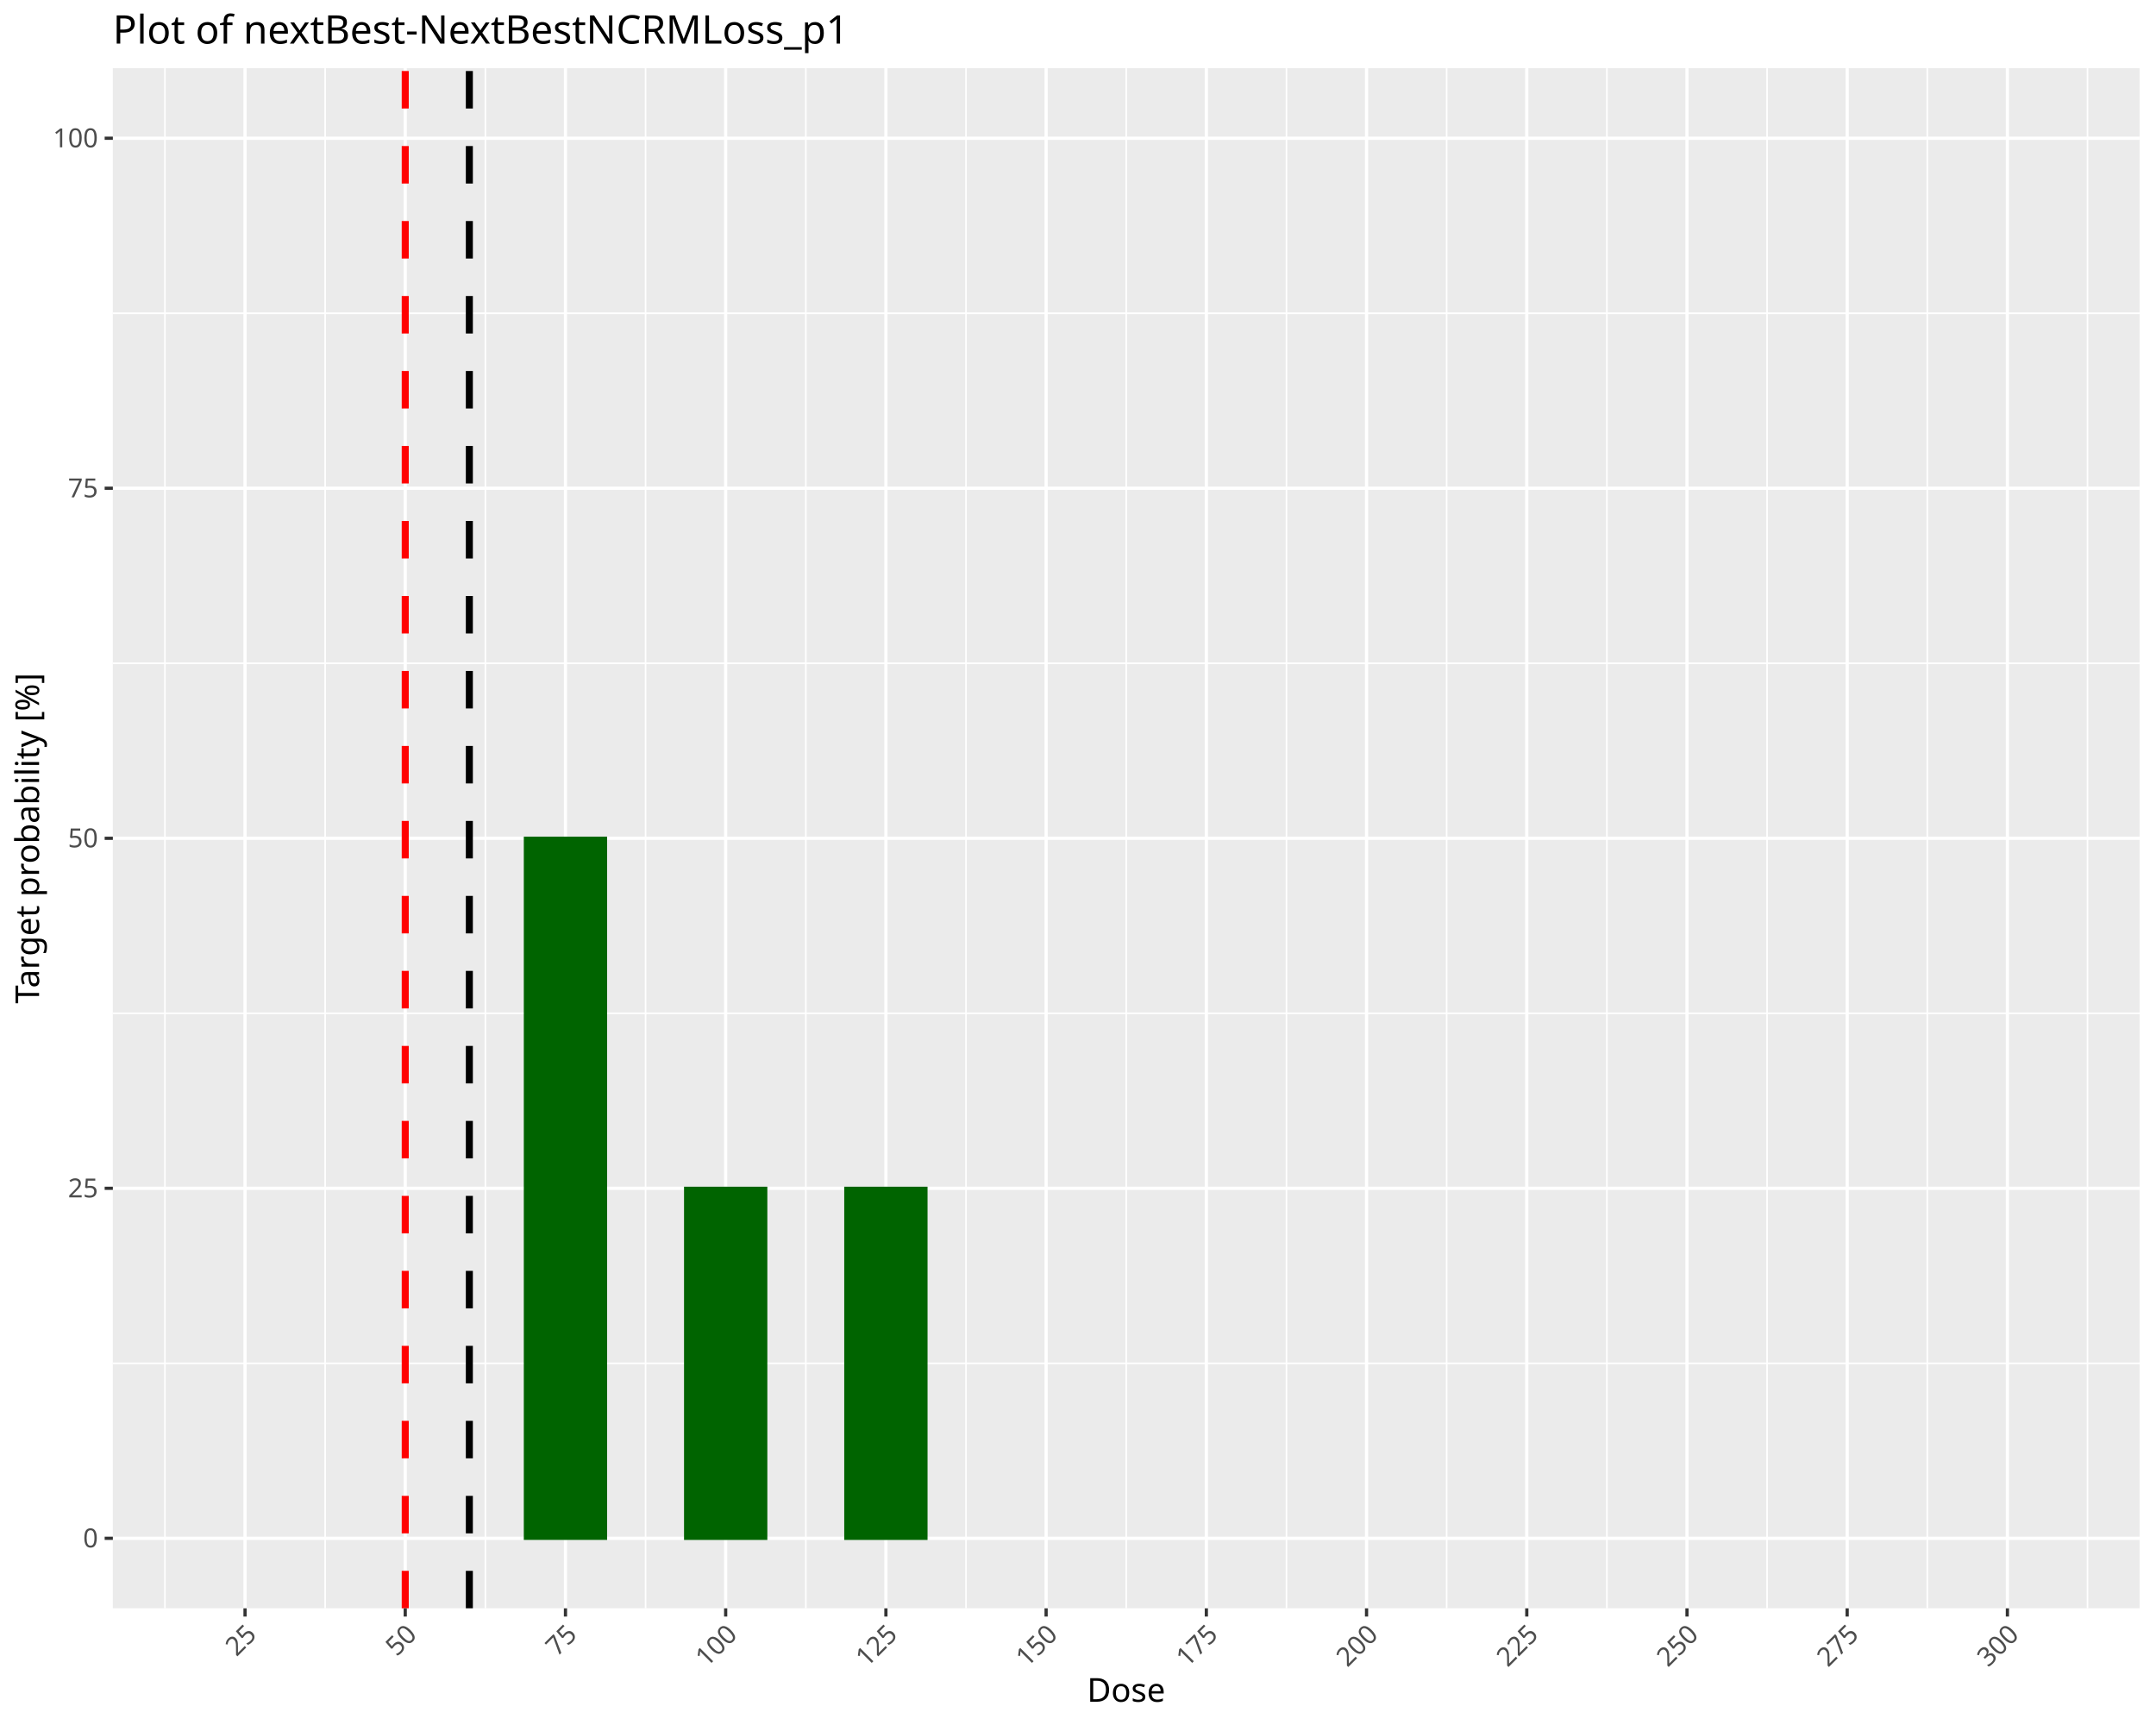
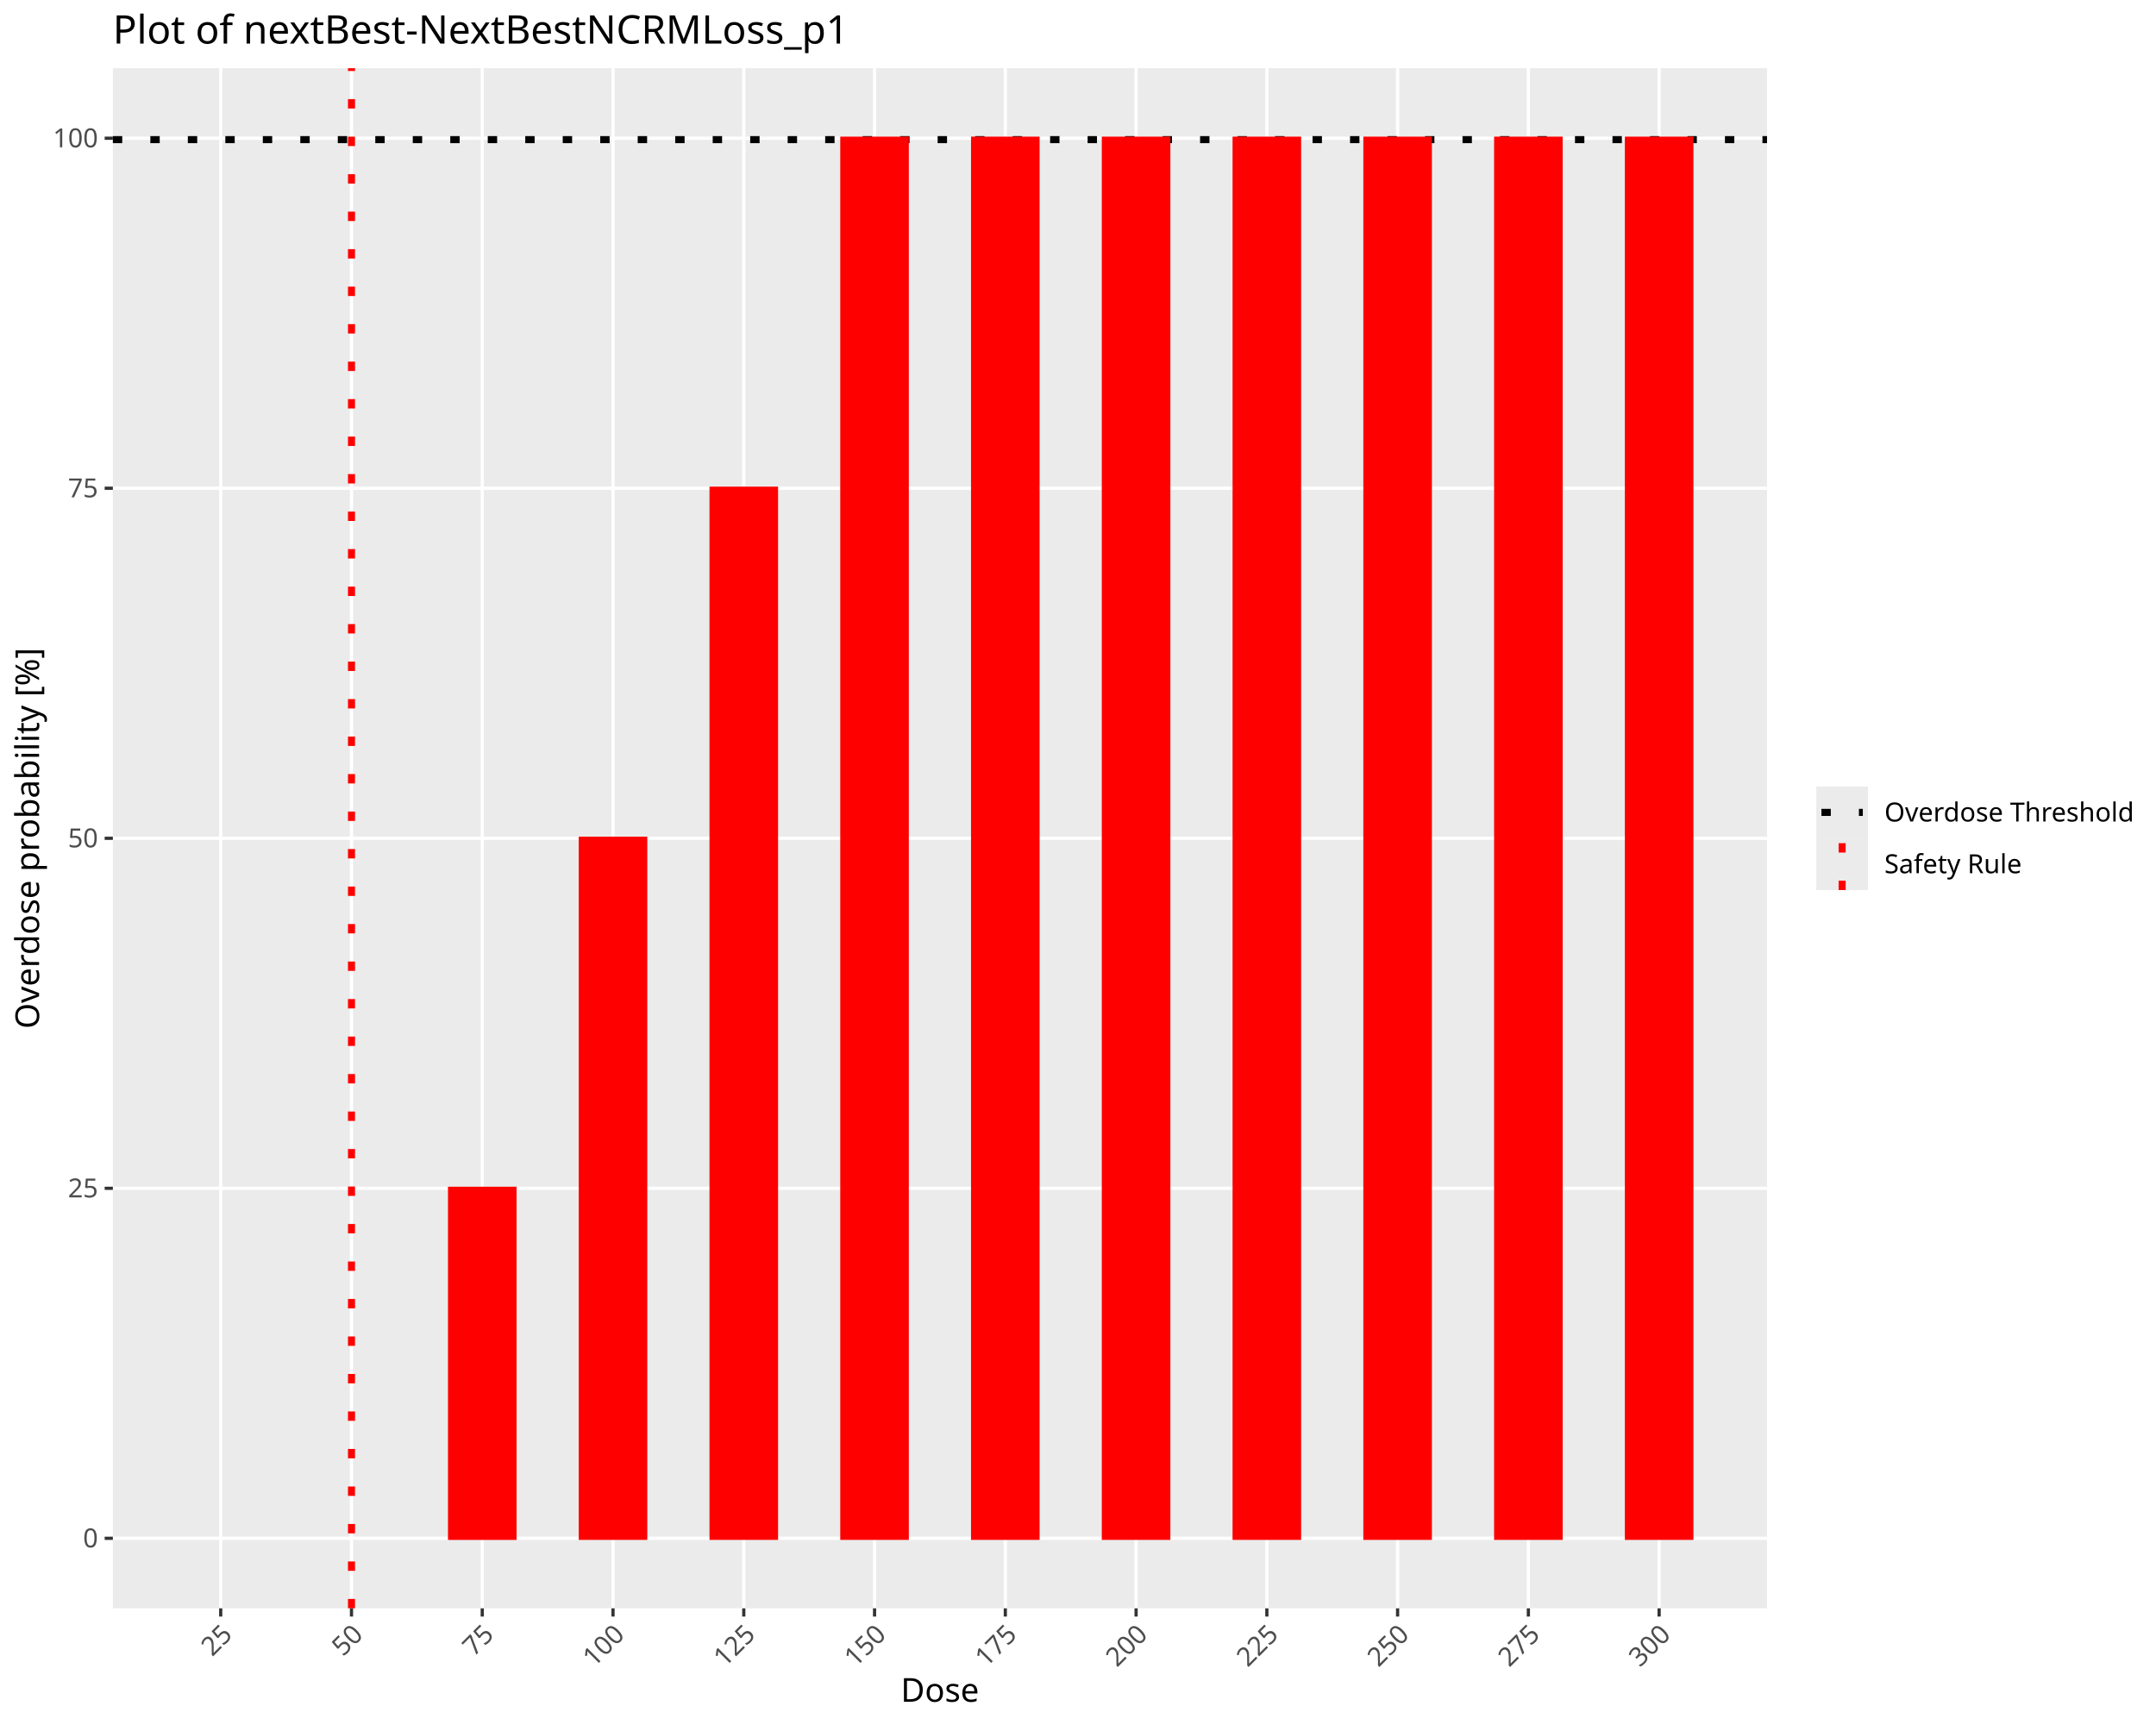
<svg xmlns="http://www.w3.org/2000/svg" class="svglite" data-engine-version="2.0" width="720.00pt" height="576.00pt" viewBox="0 0 720.00 576.00">
  <defs>
    <style type="text/css">
    .svglite line, .svglite polyline, .svglite polygon, .svglite path, .svglite rect, .svglite circle {
      fill: none;
      stroke: #000000;
      stroke-linecap: round;
      stroke-linejoin: round;
      stroke-miterlimit: 10.00;
    }
  </style>
  </defs>
  <rect width="100%" height="100%" style="stroke: none; fill: #FFFFFF;" />
  <defs>
    <clipPath id="cpMC4wMHw3MjAuMDB8MC4wMHw1NzYuMDA=">
      <rect x="0.00" y="0.00" width="720.00" height="576.00" />
    </clipPath>
  </defs>
  <g clip-path="url(#cpMC4wMHw3MjAuMDB8MC4wMHw1NzYuMDA=)">
    <rect x="0.00" y="0.00" width="720.00" height="576.00" style="stroke-width: 1.07; stroke: #FFFFFF; fill: #FFFFFF;" />
  </g>
  <defs>
-     <clipPath id="cpMzcuNjl8NzE0LjUyfDIyLjc4fDUzNy4wNA==">
-       <rect x="37.69" y="22.78" width="676.83" height="514.25" />
+     <clipPath id="cpMzcuNjl8NTkwLjEwfDIyLjc4fDUzNy4wNA==">
+       <rect x="37.69" y="22.78" width="552.41" height="514.25" />
    </clipPath>
  </defs>
-   <g clip-path="url(#cpMzcuNjl8NzE0LjUyfDIyLjc4fDUzNy4wNA==)">
-     <rect x="37.69" y="22.78" width="676.83" height="514.25" style="stroke-width: 1.07; stroke: none; fill: #EBEBEB;" />
-     <polyline points="37.69,455.23 714.52,455.23 " style="stroke-width: 0.53; stroke: #FFFFFF; stroke-linecap: butt;" />
-     <polyline points="37.69,338.35 714.52,338.35 " style="stroke-width: 0.53; stroke: #FFFFFF; stroke-linecap: butt;" />
-     <polyline points="37.69,221.47 714.52,221.47 " style="stroke-width: 0.53; stroke: #FFFFFF; stroke-linecap: butt;" />
-     <polyline points="37.69,104.60 714.52,104.60 " style="stroke-width: 0.53; stroke: #FFFFFF; stroke-linecap: butt;" />
-     <polyline points="55.08,537.04 55.08,22.78 " style="stroke-width: 0.53; stroke: #FFFFFF; stroke-linecap: butt;" />
-     <polyline points="108.58,537.04 108.58,22.78 " style="stroke-width: 0.53; stroke: #FFFFFF; stroke-linecap: butt;" />
-     <polyline points="162.09,537.04 162.09,22.78 " style="stroke-width: 0.53; stroke: #FFFFFF; stroke-linecap: butt;" />
-     <polyline points="215.59,537.04 215.59,22.78 " style="stroke-width: 0.53; stroke: #FFFFFF; stroke-linecap: butt;" />
-     <polyline points="269.10,537.04 269.10,22.78 " style="stroke-width: 0.53; stroke: #FFFFFF; stroke-linecap: butt;" />
-     <polyline points="322.60,537.04 322.60,22.78 " style="stroke-width: 0.53; stroke: #FFFFFF; stroke-linecap: butt;" />
-     <polyline points="376.10,537.04 376.10,22.78 " style="stroke-width: 0.53; stroke: #FFFFFF; stroke-linecap: butt;" />
-     <polyline points="429.61,537.04 429.61,22.78 " style="stroke-width: 0.53; stroke: #FFFFFF; stroke-linecap: butt;" />
-     <polyline points="483.11,537.04 483.11,22.78 " style="stroke-width: 0.53; stroke: #FFFFFF; stroke-linecap: butt;" />
-     <polyline points="536.62,537.04 536.62,22.78 " style="stroke-width: 0.53; stroke: #FFFFFF; stroke-linecap: butt;" />
-     <polyline points="590.12,537.04 590.12,22.78 " style="stroke-width: 0.53; stroke: #FFFFFF; stroke-linecap: butt;" />
-     <polyline points="643.63,537.04 643.63,22.78 " style="stroke-width: 0.53; stroke: #FFFFFF; stroke-linecap: butt;" />
-     <polyline points="697.13,537.04 697.13,22.78 " style="stroke-width: 0.53; stroke: #FFFFFF; stroke-linecap: butt;" />
-     <polyline points="37.69,513.66 714.52,513.66 " style="stroke-width: 1.07; stroke: #FFFFFF; stroke-linecap: butt;" />
-     <polyline points="37.69,396.79 714.52,396.79 " style="stroke-width: 1.07; stroke: #FFFFFF; stroke-linecap: butt;" />
-     <polyline points="37.69,279.91 714.52,279.91 " style="stroke-width: 1.07; stroke: #FFFFFF; stroke-linecap: butt;" />
-     <polyline points="37.69,163.03 714.52,163.03 " style="stroke-width: 1.07; stroke: #FFFFFF; stroke-linecap: butt;" />
-     <polyline points="37.69,46.16 714.52,46.16 " style="stroke-width: 1.07; stroke: #FFFFFF; stroke-linecap: butt;" />
-     <polyline points="81.83,537.04 81.83,22.78 " style="stroke-width: 1.07; stroke: #FFFFFF; stroke-linecap: butt;" />
-     <polyline points="135.33,537.04 135.33,22.78 " style="stroke-width: 1.07; stroke: #FFFFFF; stroke-linecap: butt;" />
-     <polyline points="188.84,537.04 188.84,22.78 " style="stroke-width: 1.07; stroke: #FFFFFF; stroke-linecap: butt;" />
-     <polyline points="242.34,537.04 242.34,22.78 " style="stroke-width: 1.07; stroke: #FFFFFF; stroke-linecap: butt;" />
-     <polyline points="295.85,537.04 295.85,22.78 " style="stroke-width: 1.07; stroke: #FFFFFF; stroke-linecap: butt;" />
-     <polyline points="349.35,537.04 349.35,22.78 " style="stroke-width: 1.07; stroke: #FFFFFF; stroke-linecap: butt;" />
-     <polyline points="402.86,537.04 402.86,22.78 " style="stroke-width: 1.07; stroke: #FFFFFF; stroke-linecap: butt;" />
-     <polyline points="456.36,537.04 456.36,22.78 " style="stroke-width: 1.07; stroke: #FFFFFF; stroke-linecap: butt;" />
-     <polyline points="509.87,537.04 509.87,22.78 " style="stroke-width: 1.07; stroke: #FFFFFF; stroke-linecap: butt;" />
-     <polyline points="563.37,537.04 563.37,22.78 " style="stroke-width: 1.07; stroke: #FFFFFF; stroke-linecap: butt;" />
-     <polyline points="616.87,537.04 616.87,22.78 " style="stroke-width: 1.07; stroke: #FFFFFF; stroke-linecap: butt;" />
-     <polyline points="670.38,537.04 670.38,22.78 " style="stroke-width: 1.07; stroke: #FFFFFF; stroke-linecap: butt;" />
-     <line x1="156.74" y1="537.04" x2="156.74" y2="22.78" style="stroke-width: 2.35; stroke-dasharray: 12.52,12.52; stroke-linecap: butt;" />
-     <line x1="135.33" y1="537.04" x2="135.33" y2="22.78" style="stroke-width: 2.35; stroke: #FF0000; stroke-dasharray: 12.52,12.52; stroke-linecap: butt;" />
-     <rect x="68.45" y="513.66" width="26.75" height="0.00" style="stroke-width: 1.07; stroke: #006400; stroke-linecap: butt; stroke-linejoin: miter; fill: #006400;" />
-     <rect x="121.96" y="513.66" width="26.75" height="0.00" style="stroke-width: 1.07; stroke: #006400; stroke-linecap: butt; stroke-linejoin: miter; fill: #006400;" />
-     <rect x="175.46" y="279.91" width="26.75" height="233.75" style="stroke-width: 1.07; stroke: #006400; stroke-linecap: butt; stroke-linejoin: miter; fill: #006400;" />
-     <rect x="228.97" y="396.79" width="26.75" height="116.88" style="stroke-width: 1.07; stroke: #006400; stroke-linecap: butt; stroke-linejoin: miter; fill: #006400;" />
-     <rect x="282.47" y="396.79" width="26.75" height="116.88" style="stroke-width: 1.07; stroke: #006400; stroke-linecap: butt; stroke-linejoin: miter; fill: #006400;" />
-     <rect x="335.98" y="513.66" width="26.75" height="0.00" style="stroke-width: 1.07; stroke: #006400; stroke-linecap: butt; stroke-linejoin: miter; fill: #006400;" />
-     <rect x="389.48" y="513.66" width="26.75" height="0.00" style="stroke-width: 1.07; stroke: #006400; stroke-linecap: butt; stroke-linejoin: miter; fill: #006400;" />
-     <rect x="442.99" y="513.66" width="26.75" height="0.00" style="stroke-width: 1.07; stroke: #006400; stroke-linecap: butt; stroke-linejoin: miter; fill: #006400;" />
-     <rect x="496.49" y="513.66" width="26.75" height="0.00" style="stroke-width: 1.07; stroke: #006400; stroke-linecap: butt; stroke-linejoin: miter; fill: #006400;" />
-     <rect x="549.99" y="513.66" width="26.75" height="0.00" style="stroke-width: 1.07; stroke: #006400; stroke-linecap: butt; stroke-linejoin: miter; fill: #006400;" />
-     <rect x="603.50" y="513.66" width="26.75" height="0.00" style="stroke-width: 1.07; stroke: #006400; stroke-linecap: butt; stroke-linejoin: miter; fill: #006400;" />
-     <rect x="657.00" y="513.66" width="26.75" height="0.00" style="stroke-width: 1.07; stroke: #006400; stroke-linecap: butt; stroke-linejoin: miter; fill: #006400;" />
+   <g clip-path="url(#cpMzcuNjl8NTkwLjEwfDIyLjc4fDUzNy4wNA==)">
+     <rect x="37.69" y="22.78" width="552.41" height="514.25" style="stroke-width: 1.07; stroke: none; fill: #EBEBEB;" />
+     <polyline points="37.69,513.66 590.10,513.66 " style="stroke-width: 1.07; stroke: #FFFFFF; stroke-linecap: butt;" />
+     <polyline points="37.69,396.79 590.10,396.79 " style="stroke-width: 1.07; stroke: #FFFFFF; stroke-linecap: butt;" />
+     <polyline points="37.69,279.91 590.10,279.91 " style="stroke-width: 1.07; stroke: #FFFFFF; stroke-linecap: butt;" />
+     <polyline points="37.69,163.03 590.10,163.03 " style="stroke-width: 1.07; stroke: #FFFFFF; stroke-linecap: butt;" />
+     <polyline points="37.69,46.16 590.10,46.16 " style="stroke-width: 1.07; stroke: #FFFFFF; stroke-linecap: butt;" />
+     <polyline points="73.71,537.04 73.71,22.78 " style="stroke-width: 1.07; stroke: #FFFFFF; stroke-linecap: butt;" />
+     <polyline points="117.38,537.04 117.38,22.78 " style="stroke-width: 1.07; stroke: #FFFFFF; stroke-linecap: butt;" />
+     <polyline points="161.05,537.04 161.05,22.78 " style="stroke-width: 1.07; stroke: #FFFFFF; stroke-linecap: butt;" />
+     <polyline points="204.72,537.04 204.72,22.78 " style="stroke-width: 1.07; stroke: #FFFFFF; stroke-linecap: butt;" />
+     <polyline points="248.39,537.04 248.39,22.78 " style="stroke-width: 1.07; stroke: #FFFFFF; stroke-linecap: butt;" />
+     <polyline points="292.06,537.04 292.06,22.78 " style="stroke-width: 1.07; stroke: #FFFFFF; stroke-linecap: butt;" />
+     <polyline points="335.73,537.04 335.73,22.78 " style="stroke-width: 1.07; stroke: #FFFFFF; stroke-linecap: butt;" />
+     <polyline points="379.40,537.04 379.40,22.78 " style="stroke-width: 1.07; stroke: #FFFFFF; stroke-linecap: butt;" />
+     <polyline points="423.07,537.04 423.07,22.78 " style="stroke-width: 1.07; stroke: #FFFFFF; stroke-linecap: butt;" />
+     <polyline points="466.73,537.04 466.73,22.78 " style="stroke-width: 1.07; stroke: #FFFFFF; stroke-linecap: butt;" />
+     <polyline points="510.40,537.04 510.40,22.78 " style="stroke-width: 1.07; stroke: #FFFFFF; stroke-linecap: butt;" />
+     <polyline points="554.07,537.04 554.07,22.78 " style="stroke-width: 1.07; stroke: #FFFFFF; stroke-linecap: butt;" />
+     <line x1="37.69" y1="46.63" x2="590.10" y2="46.63" style="stroke-width: 2.35; stroke-dasharray: 3.13,9.39; stroke-linecap: butt;" />
+     <line x1="117.38" y1="537.04" x2="117.38" y2="22.78" style="stroke-width: 2.35; stroke: #FF0000; stroke-dasharray: 3.13,9.39; stroke-linecap: butt;" />
+     <rect x="62.80" y="513.66" width="21.83" height="0.00" style="stroke-width: 1.07; stroke: #FF0000; stroke-linecap: butt; stroke-linejoin: miter; fill: #FF0000;" />
+     <rect x="106.47" y="513.66" width="21.83" height="0.00" style="stroke-width: 1.07; stroke: #FF0000; stroke-linecap: butt; stroke-linejoin: miter; fill: #FF0000;" />
+     <rect x="150.14" y="396.79" width="21.83" height="116.88" style="stroke-width: 1.07; stroke: #FF0000; stroke-linecap: butt; stroke-linejoin: miter; fill: #FF0000;" />
+     <rect x="193.80" y="279.91" width="21.83" height="233.75" style="stroke-width: 1.07; stroke: #FF0000; stroke-linecap: butt; stroke-linejoin: miter; fill: #FF0000;" />
+     <rect x="237.47" y="163.03" width="21.83" height="350.63" style="stroke-width: 1.07; stroke: #FF0000; stroke-linecap: butt; stroke-linejoin: miter; fill: #FF0000;" />
+     <rect x="281.14" y="46.16" width="21.83" height="467.50" style="stroke-width: 1.07; stroke: #FF0000; stroke-linecap: butt; stroke-linejoin: miter; fill: #FF0000;" />
+     <rect x="324.81" y="46.16" width="21.83" height="467.50" style="stroke-width: 1.07; stroke: #FF0000; stroke-linecap: butt; stroke-linejoin: miter; fill: #FF0000;" />
+     <rect x="368.48" y="46.16" width="21.83" height="467.50" style="stroke-width: 1.07; stroke: #FF0000; stroke-linecap: butt; stroke-linejoin: miter; fill: #FF0000;" />
+     <rect x="412.15" y="46.16" width="21.83" height="467.50" style="stroke-width: 1.07; stroke: #FF0000; stroke-linecap: butt; stroke-linejoin: miter; fill: #FF0000;" />
+     <rect x="455.82" y="46.16" width="21.83" height="467.50" style="stroke-width: 1.07; stroke: #FF0000; stroke-linecap: butt; stroke-linejoin: miter; fill: #FF0000;" />
+     <rect x="499.49" y="46.16" width="21.83" height="467.50" style="stroke-width: 1.07; stroke: #FF0000; stroke-linecap: butt; stroke-linejoin: miter; fill: #FF0000;" />
+     <rect x="543.16" y="46.16" width="21.83" height="467.50" style="stroke-width: 1.07; stroke: #FF0000; stroke-linecap: butt; stroke-linejoin: miter; fill: #FF0000;" />
  </g>
  <g clip-path="url(#cpMC4wMHw3MjAuMDB8MC4wMHw1NzYuMDA=)">
    <text x="32.76" y="516.69" text-anchor="end" style="font-size: 8.80px; fill: #4D4D4D; font-family: sans;" textLength="4.89px" lengthAdjust="spacingAndGlyphs">0</text>
    <text x="32.76" y="399.82" text-anchor="end" style="font-size: 8.80px; fill: #4D4D4D; font-family: sans;" textLength="9.79px" lengthAdjust="spacingAndGlyphs">25</text>
    <text x="32.76" y="282.94" text-anchor="end" style="font-size: 8.80px; fill: #4D4D4D; font-family: sans;" textLength="9.79px" lengthAdjust="spacingAndGlyphs">50</text>
    <text x="32.76" y="166.06" text-anchor="end" style="font-size: 8.80px; fill: #4D4D4D; font-family: sans;" textLength="9.79px" lengthAdjust="spacingAndGlyphs">75</text>
    <text x="32.76" y="49.19" text-anchor="end" style="font-size: 8.80px; fill: #4D4D4D; font-family: sans;" textLength="14.68px" lengthAdjust="spacingAndGlyphs">100</text>
    <polyline points="34.95,513.66 37.69,513.66 " style="stroke-width: 1.07; stroke: #333333; stroke-linecap: butt;" />
    <polyline points="34.95,396.79 37.69,396.79 " style="stroke-width: 1.07; stroke: #333333; stroke-linecap: butt;" />
    <polyline points="34.95,279.91 37.69,279.91 " style="stroke-width: 1.07; stroke: #333333; stroke-linecap: butt;" />
    <polyline points="34.95,163.03 37.69,163.03 " style="stroke-width: 1.07; stroke: #333333; stroke-linecap: butt;" />
    <polyline points="34.95,46.16 37.69,46.16 " style="stroke-width: 1.07; stroke: #333333; stroke-linecap: butt;" />
-     <polyline points="81.83,539.78 81.83,537.04 " style="stroke-width: 1.07; stroke: #333333; stroke-linecap: butt;" />
-     <polyline points="135.33,539.78 135.33,537.04 " style="stroke-width: 1.07; stroke: #333333; stroke-linecap: butt;" />
-     <polyline points="188.84,539.78 188.84,537.04 " style="stroke-width: 1.07; stroke: #333333; stroke-linecap: butt;" />
-     <polyline points="242.34,539.78 242.34,537.04 " style="stroke-width: 1.07; stroke: #333333; stroke-linecap: butt;" />
-     <polyline points="295.85,539.78 295.85,537.04 " style="stroke-width: 1.07; stroke: #333333; stroke-linecap: butt;" />
-     <polyline points="349.35,539.78 349.35,537.04 " style="stroke-width: 1.07; stroke: #333333; stroke-linecap: butt;" />
-     <polyline points="402.86,539.78 402.86,537.04 " style="stroke-width: 1.07; stroke: #333333; stroke-linecap: butt;" />
-     <polyline points="456.36,539.78 456.36,537.04 " style="stroke-width: 1.07; stroke: #333333; stroke-linecap: butt;" />
-     <polyline points="509.87,539.78 509.87,537.04 " style="stroke-width: 1.07; stroke: #333333; stroke-linecap: butt;" />
-     <polyline points="563.37,539.78 563.37,537.04 " style="stroke-width: 1.07; stroke: #333333; stroke-linecap: butt;" />
-     <polyline points="616.87,539.78 616.87,537.04 " style="stroke-width: 1.07; stroke: #333333; stroke-linecap: butt;" />
-     <polyline points="670.38,539.78 670.38,537.04 " style="stroke-width: 1.07; stroke: #333333; stroke-linecap: butt;" />
-     <text transform="translate(86.11,546.25) rotate(-45)" text-anchor="end" style="font-size: 8.80px; fill: #4D4D4D; font-family: sans;" textLength="9.79px" lengthAdjust="spacingAndGlyphs">25</text>
-     <text transform="translate(139.62,546.25) rotate(-45)" text-anchor="end" style="font-size: 8.80px; fill: #4D4D4D; font-family: sans;" textLength="9.79px" lengthAdjust="spacingAndGlyphs">50</text>
-     <text transform="translate(193.12,546.25) rotate(-45)" text-anchor="end" style="font-size: 8.80px; fill: #4D4D4D; font-family: sans;" textLength="9.79px" lengthAdjust="spacingAndGlyphs">75</text>
-     <text transform="translate(246.63,546.25) rotate(-45)" text-anchor="end" style="font-size: 8.80px; fill: #4D4D4D; font-family: sans;" textLength="14.68px" lengthAdjust="spacingAndGlyphs">100</text>
-     <text transform="translate(300.13,546.25) rotate(-45)" text-anchor="end" style="font-size: 8.80px; fill: #4D4D4D; font-family: sans;" textLength="14.68px" lengthAdjust="spacingAndGlyphs">125</text>
-     <text transform="translate(353.63,546.25) rotate(-45)" text-anchor="end" style="font-size: 8.80px; fill: #4D4D4D; font-family: sans;" textLength="14.68px" lengthAdjust="spacingAndGlyphs">150</text>
-     <text transform="translate(407.14,546.25) rotate(-45)" text-anchor="end" style="font-size: 8.80px; fill: #4D4D4D; font-family: sans;" textLength="14.68px" lengthAdjust="spacingAndGlyphs">175</text>
-     <text transform="translate(460.64,546.25) rotate(-45)" text-anchor="end" style="font-size: 8.80px; fill: #4D4D4D; font-family: sans;" textLength="14.68px" lengthAdjust="spacingAndGlyphs">200</text>
-     <text transform="translate(514.15,546.25) rotate(-45)" text-anchor="end" style="font-size: 8.80px; fill: #4D4D4D; font-family: sans;" textLength="14.68px" lengthAdjust="spacingAndGlyphs">225</text>
-     <text transform="translate(567.65,546.25) rotate(-45)" text-anchor="end" style="font-size: 8.80px; fill: #4D4D4D; font-family: sans;" textLength="14.68px" lengthAdjust="spacingAndGlyphs">250</text>
-     <text transform="translate(621.16,546.25) rotate(-45)" text-anchor="end" style="font-size: 8.80px; fill: #4D4D4D; font-family: sans;" textLength="14.68px" lengthAdjust="spacingAndGlyphs">275</text>
-     <text transform="translate(674.66,546.25) rotate(-45)" text-anchor="end" style="font-size: 8.80px; fill: #4D4D4D; font-family: sans;" textLength="14.68px" lengthAdjust="spacingAndGlyphs">300</text>
-     <text x="376.10" y="568.24" text-anchor="middle" style="font-size: 11.00px; font-family: sans;" textLength="25.69px" lengthAdjust="spacingAndGlyphs">Dose</text>
-     <text transform="translate(13.05,279.91) rotate(-90)" text-anchor="middle" style="font-size: 11.00px; font-family: sans;" textLength="103.94px" lengthAdjust="spacingAndGlyphs">Target probability [%]</text>
+     <polyline points="73.71,539.78 73.71,537.04 " style="stroke-width: 1.07; stroke: #333333; stroke-linecap: butt;" />
+     <polyline points="117.38,539.78 117.38,537.04 " style="stroke-width: 1.07; stroke: #333333; stroke-linecap: butt;" />
+     <polyline points="161.05,539.78 161.05,537.04 " style="stroke-width: 1.07; stroke: #333333; stroke-linecap: butt;" />
+     <polyline points="204.72,539.78 204.72,537.04 " style="stroke-width: 1.07; stroke: #333333; stroke-linecap: butt;" />
+     <polyline points="248.39,539.78 248.39,537.04 " style="stroke-width: 1.07; stroke: #333333; stroke-linecap: butt;" />
+     <polyline points="292.06,539.78 292.06,537.04 " style="stroke-width: 1.07; stroke: #333333; stroke-linecap: butt;" />
+     <polyline points="335.73,539.78 335.73,537.04 " style="stroke-width: 1.07; stroke: #333333; stroke-linecap: butt;" />
+     <polyline points="379.40,539.78 379.40,537.04 " style="stroke-width: 1.07; stroke: #333333; stroke-linecap: butt;" />
+     <polyline points="423.07,539.78 423.07,537.04 " style="stroke-width: 1.07; stroke: #333333; stroke-linecap: butt;" />
+     <polyline points="466.73,539.78 466.73,537.04 " style="stroke-width: 1.07; stroke: #333333; stroke-linecap: butt;" />
+     <polyline points="510.40,539.78 510.40,537.04 " style="stroke-width: 1.07; stroke: #333333; stroke-linecap: butt;" />
+     <polyline points="554.07,539.78 554.07,537.04 " style="stroke-width: 1.07; stroke: #333333; stroke-linecap: butt;" />
+     <text transform="translate(78.00,546.25) rotate(-45)" text-anchor="end" style="font-size: 8.80px; fill: #4D4D4D; font-family: sans;" textLength="9.79px" lengthAdjust="spacingAndGlyphs">25</text>
+     <text transform="translate(121.67,546.25) rotate(-45)" text-anchor="end" style="font-size: 8.80px; fill: #4D4D4D; font-family: sans;" textLength="9.79px" lengthAdjust="spacingAndGlyphs">50</text>
+     <text transform="translate(165.34,546.25) rotate(-45)" text-anchor="end" style="font-size: 8.80px; fill: #4D4D4D; font-family: sans;" textLength="9.79px" lengthAdjust="spacingAndGlyphs">75</text>
+     <text transform="translate(209.00,546.25) rotate(-45)" text-anchor="end" style="font-size: 8.80px; fill: #4D4D4D; font-family: sans;" textLength="14.68px" lengthAdjust="spacingAndGlyphs">100</text>
+     <text transform="translate(252.67,546.25) rotate(-45)" text-anchor="end" style="font-size: 8.80px; fill: #4D4D4D; font-family: sans;" textLength="14.68px" lengthAdjust="spacingAndGlyphs">125</text>
+     <text transform="translate(296.34,546.25) rotate(-45)" text-anchor="end" style="font-size: 8.80px; fill: #4D4D4D; font-family: sans;" textLength="14.68px" lengthAdjust="spacingAndGlyphs">150</text>
+     <text transform="translate(340.01,546.25) rotate(-45)" text-anchor="end" style="font-size: 8.80px; fill: #4D4D4D; font-family: sans;" textLength="14.68px" lengthAdjust="spacingAndGlyphs">175</text>
+     <text transform="translate(383.68,546.25) rotate(-45)" text-anchor="end" style="font-size: 8.80px; fill: #4D4D4D; font-family: sans;" textLength="14.68px" lengthAdjust="spacingAndGlyphs">200</text>
+     <text transform="translate(427.35,546.25) rotate(-45)" text-anchor="end" style="font-size: 8.80px; fill: #4D4D4D; font-family: sans;" textLength="14.68px" lengthAdjust="spacingAndGlyphs">225</text>
+     <text transform="translate(471.02,546.25) rotate(-45)" text-anchor="end" style="font-size: 8.80px; fill: #4D4D4D; font-family: sans;" textLength="14.68px" lengthAdjust="spacingAndGlyphs">250</text>
+     <text transform="translate(514.69,546.25) rotate(-45)" text-anchor="end" style="font-size: 8.80px; fill: #4D4D4D; font-family: sans;" textLength="14.68px" lengthAdjust="spacingAndGlyphs">275</text>
+     <text transform="translate(558.35,546.25) rotate(-45)" text-anchor="end" style="font-size: 8.80px; fill: #4D4D4D; font-family: sans;" textLength="14.68px" lengthAdjust="spacingAndGlyphs">300</text>
+     <text x="313.89" y="568.24" text-anchor="middle" style="font-size: 11.00px; font-family: sans;" textLength="25.69px" lengthAdjust="spacingAndGlyphs">Dose</text>
+     <text transform="translate(13.05,279.91) rotate(-90)" text-anchor="middle" style="font-size: 11.00px; font-family: sans;" textLength="119.85px" lengthAdjust="spacingAndGlyphs">Overdose probability [%]</text>
+     <rect x="601.06" y="257.15" width="113.46" height="45.52" style="stroke-width: 1.07; stroke: none; fill: #FFFFFF;" />
+     <rect x="606.54" y="262.63" width="17.28" height="17.28" style="stroke-width: 1.07; stroke: none; fill: #EBEBEB;" />
+     <line x1="608.27" y1="271.27" x2="622.09" y2="271.27" style="stroke-width: 2.35; stroke-dasharray: 3.13,9.39; stroke-linecap: butt;" />
+     <rect x="606.54" y="279.91" width="17.28" height="17.28" style="stroke-width: 1.07; stroke: none; fill: #EBEBEB;" />
+     <line x1="615.18" y1="297.19" x2="615.18" y2="279.91" style="stroke-width: 2.35; stroke: #FF0000; stroke-dasharray: 3.13,9.39; stroke-linecap: butt;" />
+     <text x="629.30" y="274.30" style="font-size: 8.80px; font-family: sans;" textLength="79.74px" lengthAdjust="spacingAndGlyphs">Overdose Threshold</text>
+     <text x="629.30" y="291.58" style="font-size: 8.80px; font-family: sans;" textLength="45.50px" lengthAdjust="spacingAndGlyphs">Safety Rule</text>
    <text x="37.69" y="14.56" style="font-size: 13.20px; font-family: sans;" textLength="239.96px" lengthAdjust="spacingAndGlyphs">Plot of nextBest-NextBestNCRMLoss_p1</text>
  </g>
</svg>
